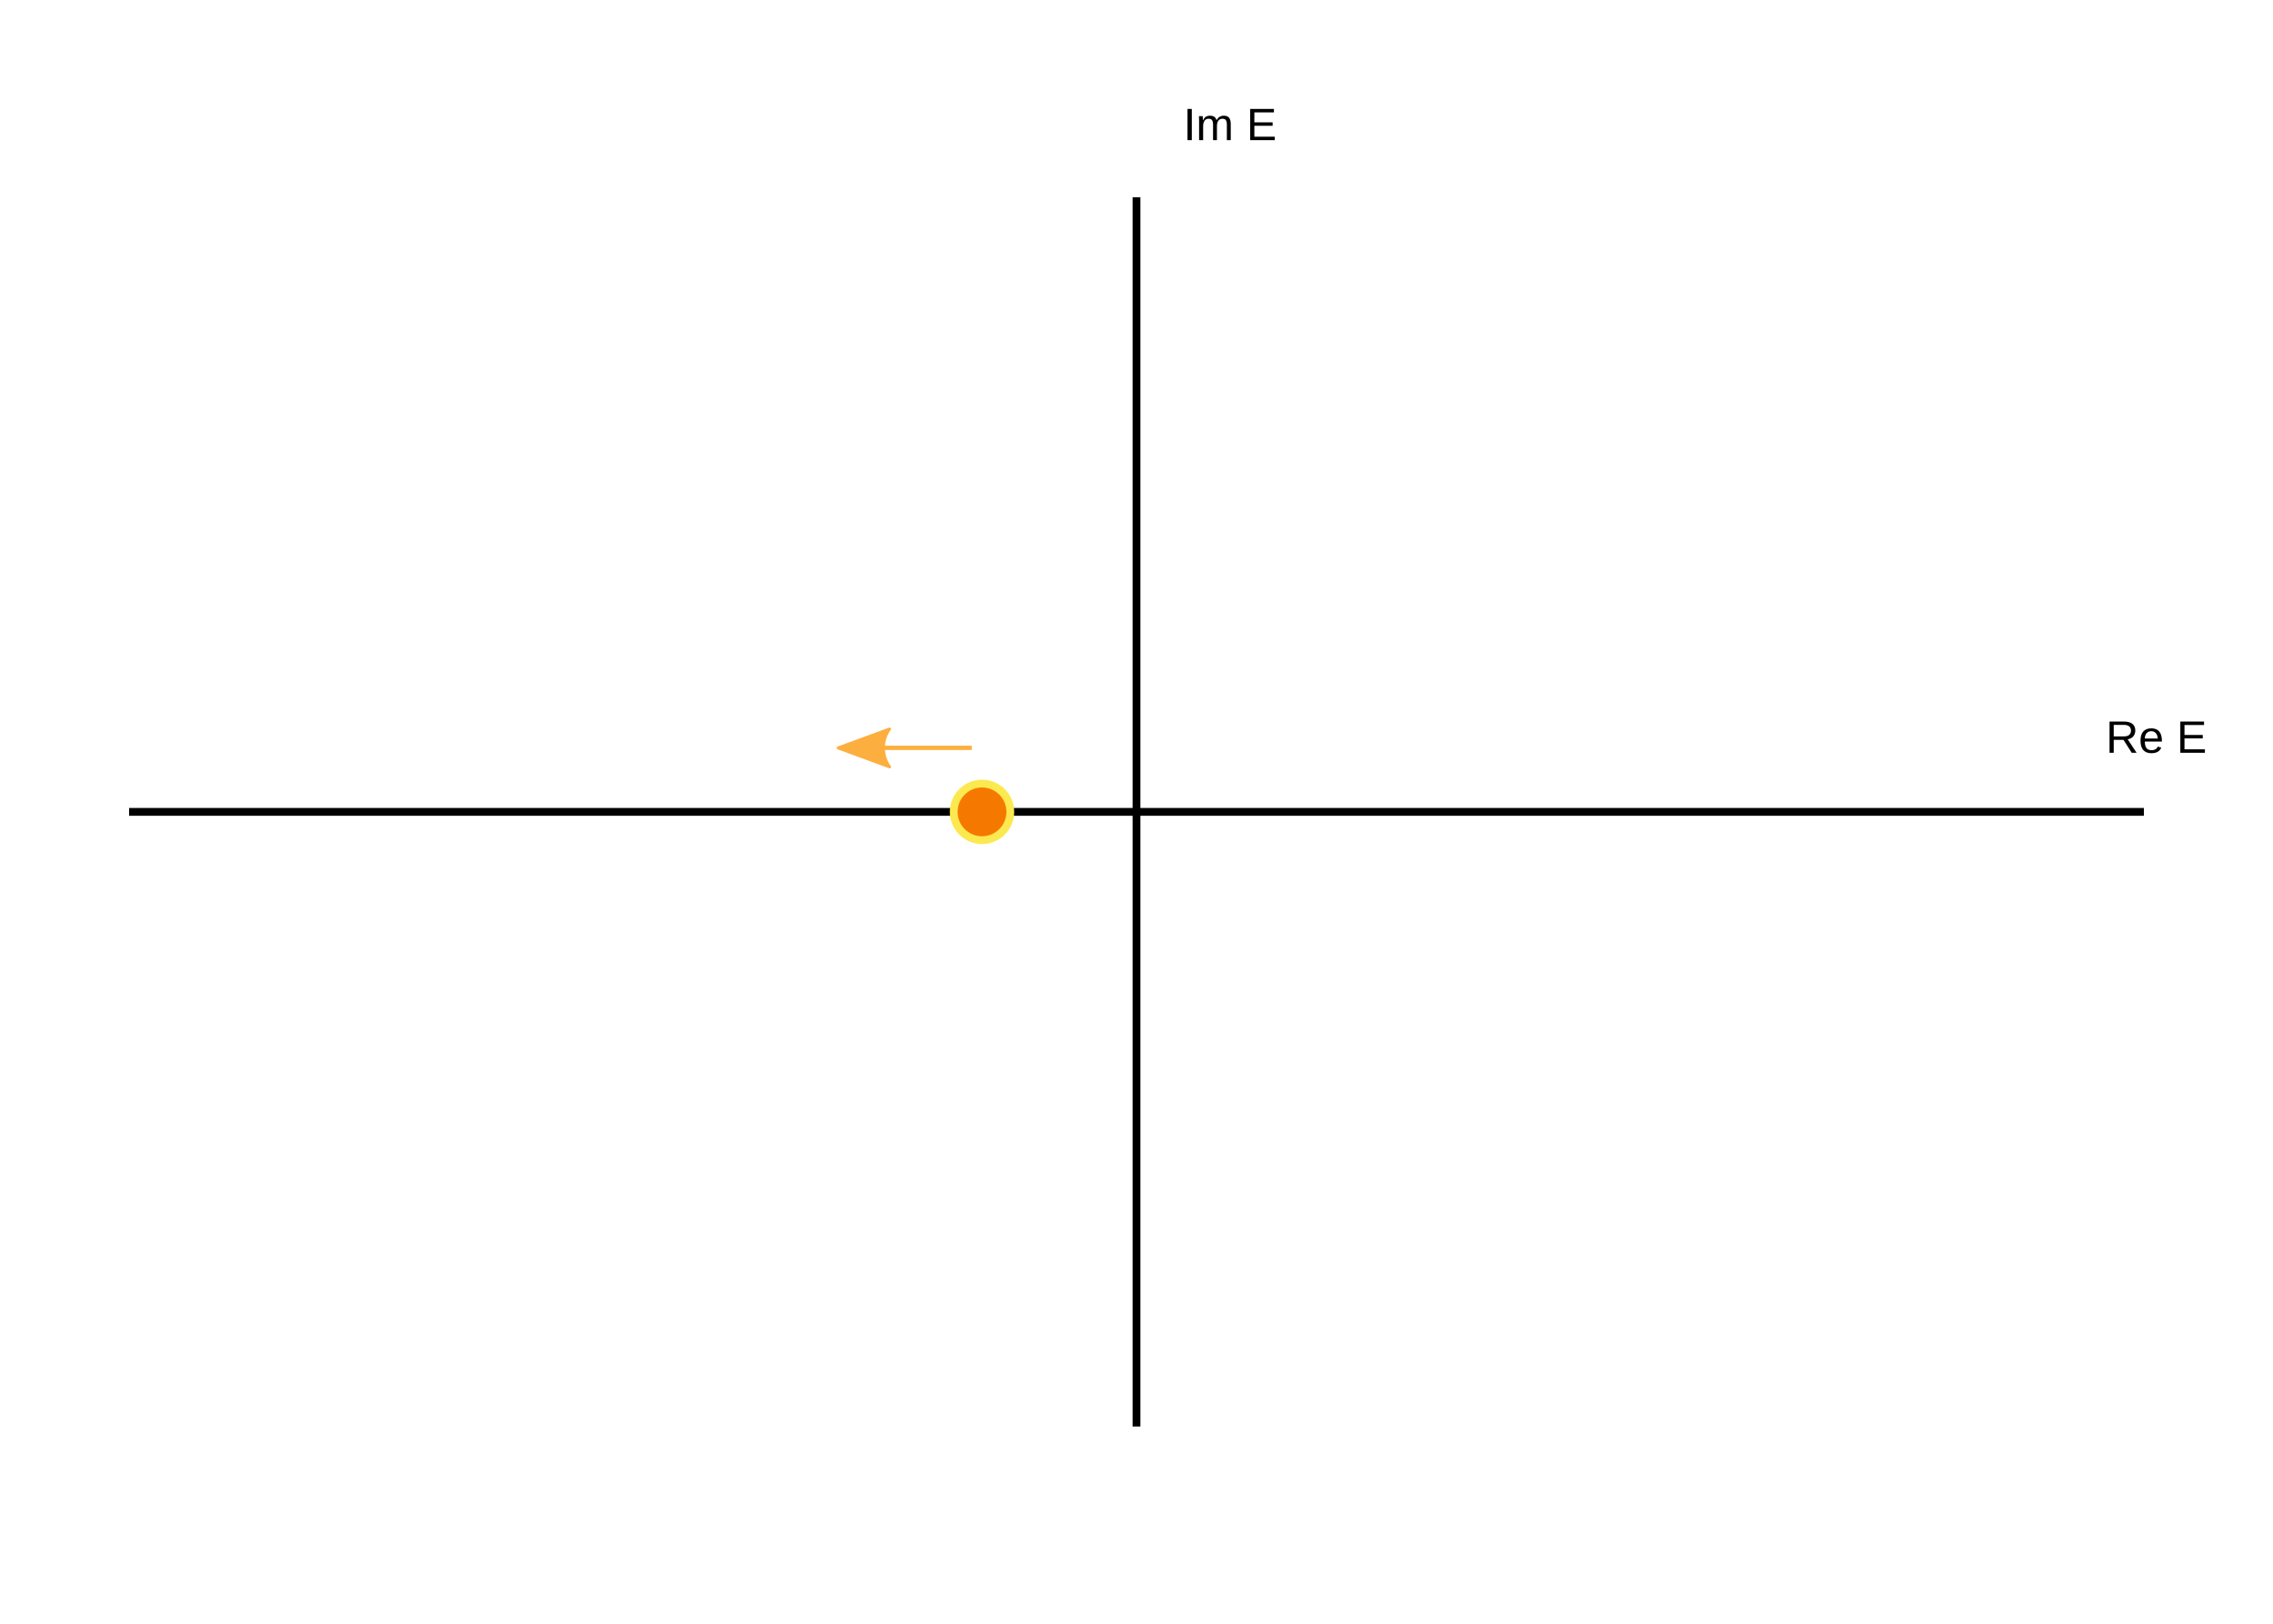
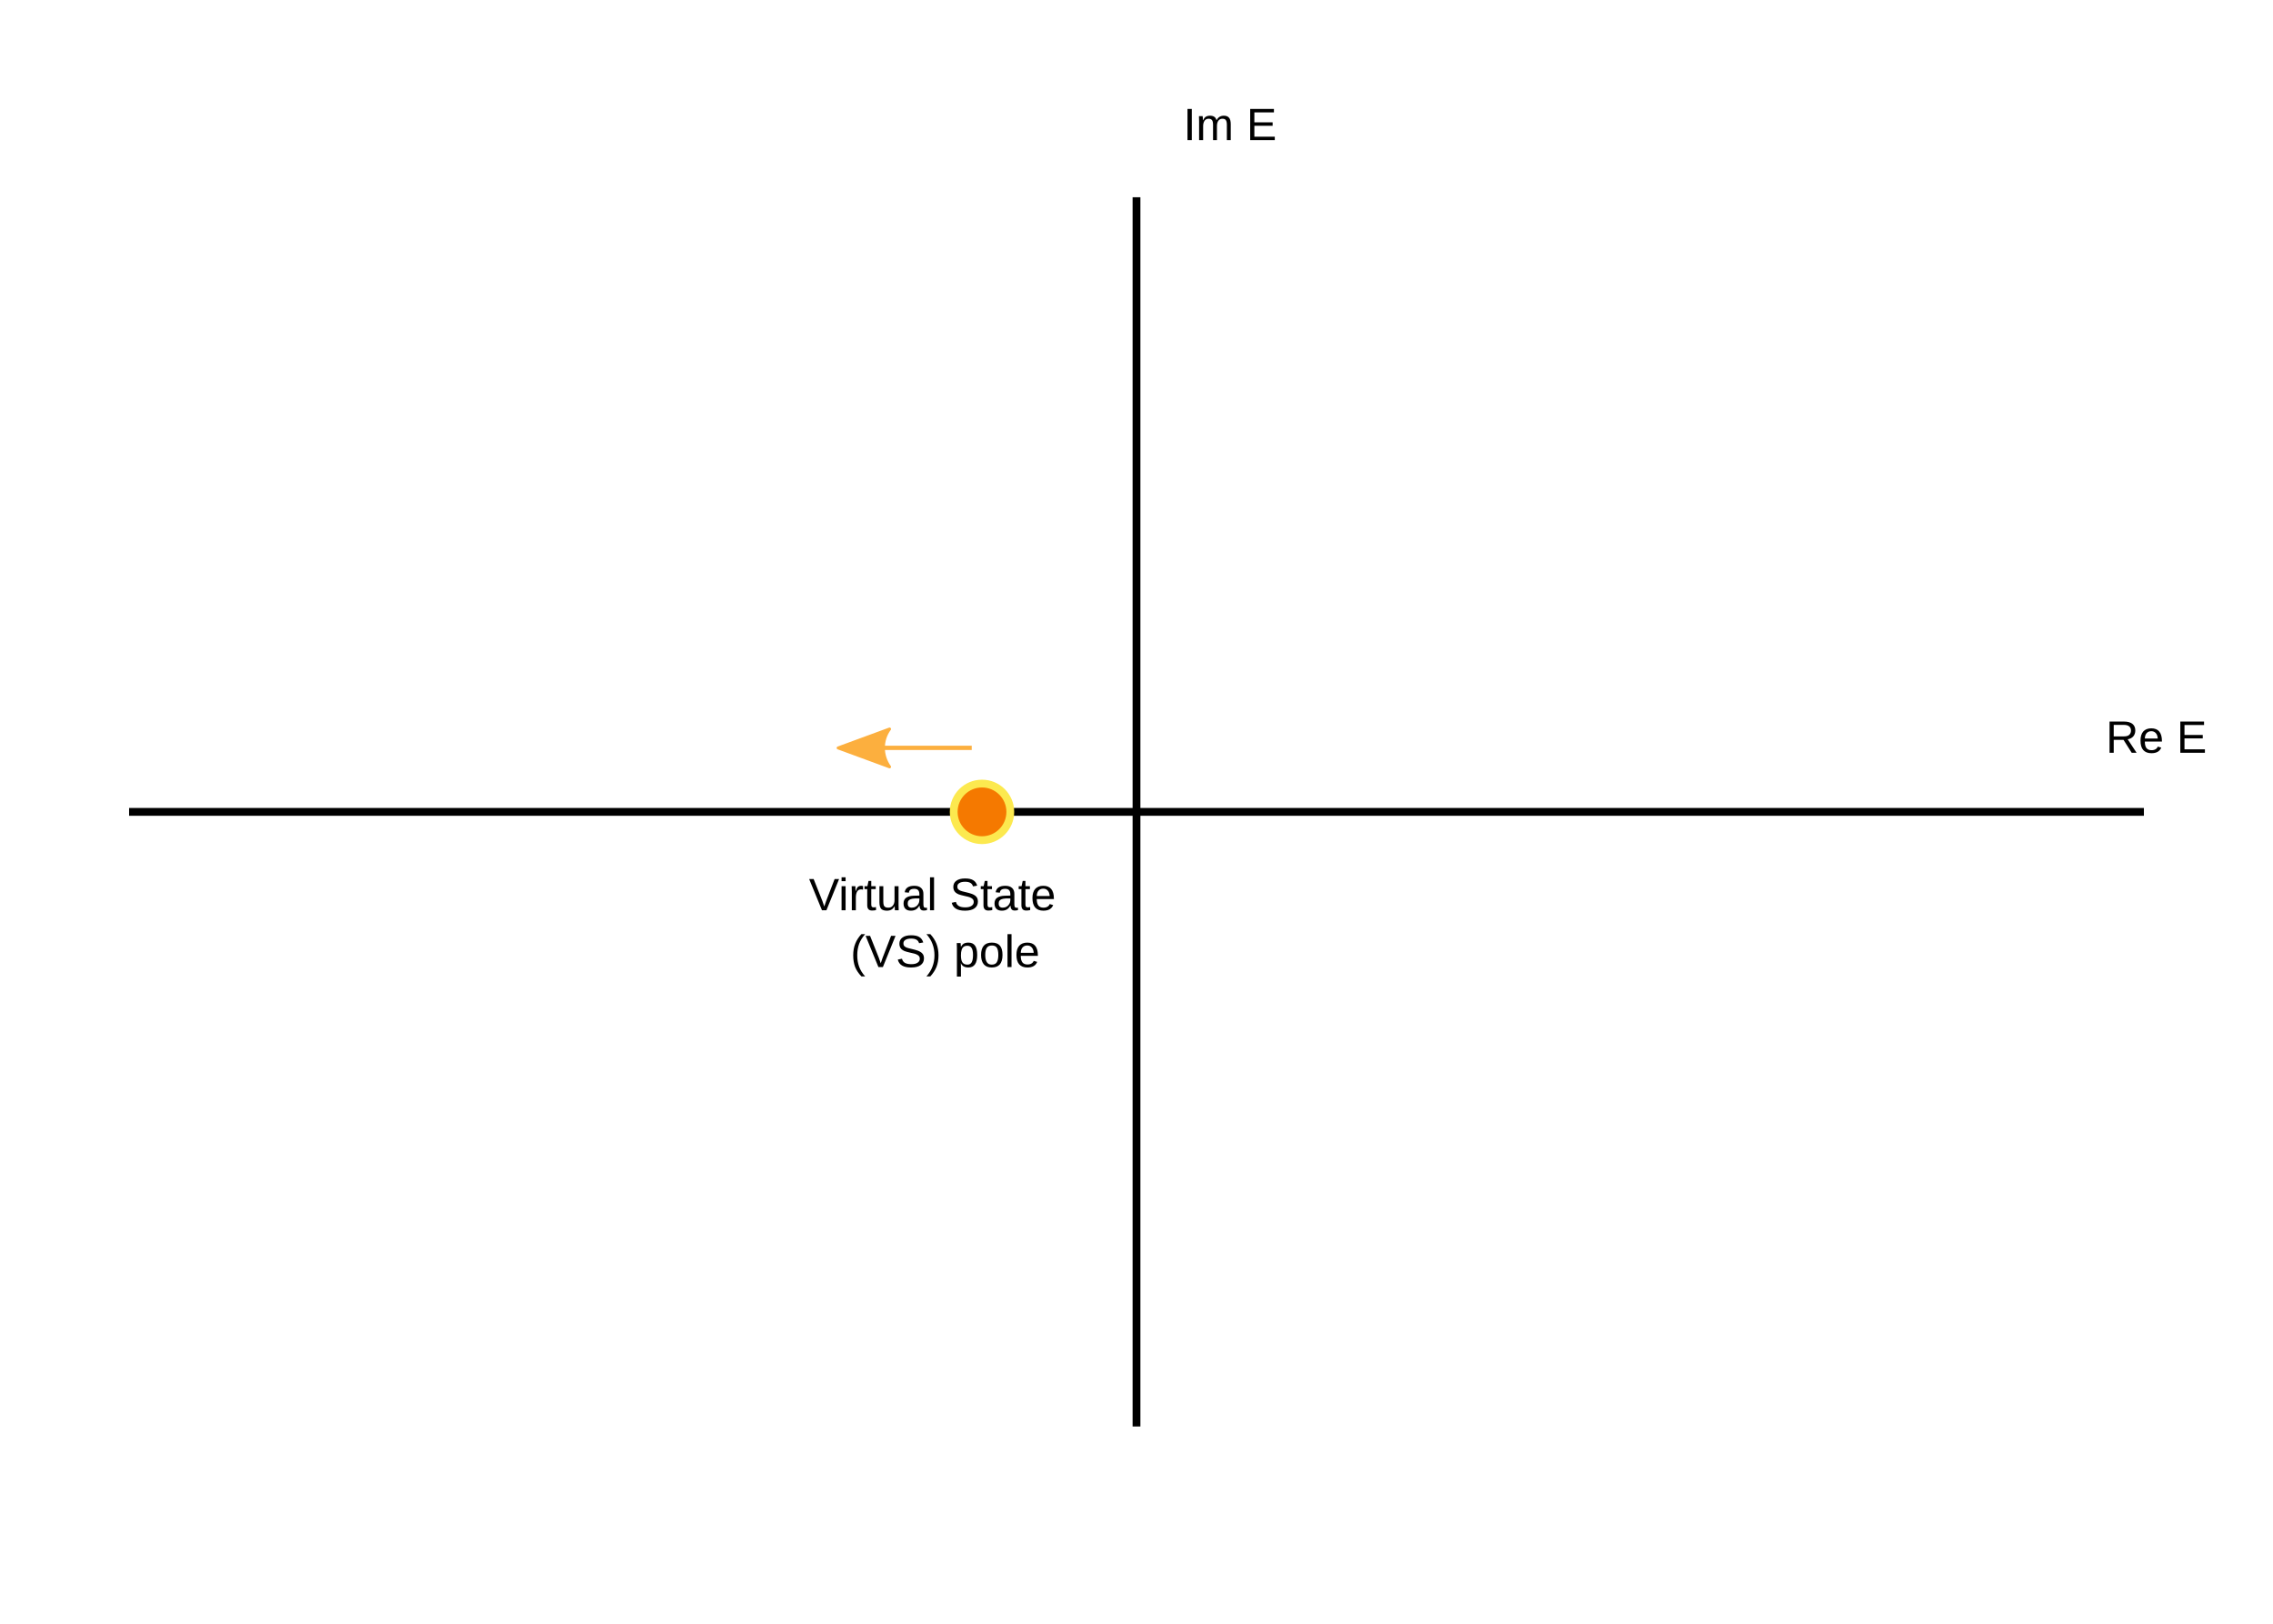
<svg xmlns="http://www.w3.org/2000/svg" width="700pt" height="500pt" viewBox="0 0 246.944 176.389" version="1.1" id="svg1006">
  <defs id="defs1000">
    <marker orient="auto" refY="0.0" refX="0.0" id="Arrow2Lend" style="overflow:visible;">
      <path id="path7869" style="fill-rule:evenodd;stroke-width:0.625;stroke-linejoin:round;stroke:#fcaf3e;stroke-opacity:1;fill:#fcaf3e;fill-opacity:1" d="M 8.719,4.034 L -2.207,0.016 L 8.719,-4.002 C 6.973,-1.63 6.983,1.616 8.719,4.034 z " transform="scale(1.1) rotate(180) translate(1,0)" />
    </marker>
  </defs>
  <g id="layer1" transform="translate(0,-120.6111)">
    <path style="fill:none;fill-rule:evenodd;stroke:#000000;stroke-width:0.847;stroke-linecap:butt;stroke-linejoin:miter;stroke-opacity:1;stroke-miterlimit:4;stroke-dasharray:none" d="M 14.025,208.806 H 232.919" id="path1551" />
    <path style="fill:none;fill-rule:evenodd;stroke:#000000;stroke-width:0.847;stroke-linecap:butt;stroke-linejoin:miter;stroke-opacity:1;stroke-miterlimit:4;stroke-dasharray:none" d="M 123.472,142.039 V 275.572" id="path1553" />
    <text xml:space="preserve" style="font-style:normal;font-variant:normal;font-weight:normal;font-stretch:normal;font-size:4.939px;line-height:125%;font-family:'Liberation Sans';-inkscape-font-specification:'Liberation Sans';letter-spacing:0px;word-spacing:0px;fill:#000000;fill-opacity:1;stroke:none;stroke-width:0.265px;stroke-linecap:butt;stroke-linejoin:miter;stroke-opacity:1" x="128.557" y="135.836" id="text1557">
      <tspan id="tspan1555" x="128.557" y="135.836" style="stroke-width:0.265px">Im E</tspan>
    </text>
    <text xml:space="preserve" style="font-style:normal;font-variant:normal;font-weight:normal;font-stretch:normal;font-size:4.939px;line-height:125%;font-family:'Liberation Sans';-inkscape-font-specification:'Liberation Sans';letter-spacing:0px;word-spacing:0px;fill:#000000;fill-opacity:1;stroke:none;stroke-width:0.265px;stroke-linecap:butt;stroke-linejoin:miter;stroke-opacity:1" x="228.783" y="202.387" id="text1561">
      <tspan id="tspan1559" x="228.783" y="202.387" style="stroke-width:0.265px">Re E</tspan>
    </text>
    <circle r="3.074" cy="208.806" cx="106.687" id="circle1580" style="opacity:1;fill:#f57900;fill-opacity:1;fill-rule:nonzero;stroke:#fce94f;stroke-width:0.847;stroke-linecap:round;stroke-linejoin:miter;stroke-miterlimit:4;stroke-dasharray:none;stroke-dashoffset:0;stroke-opacity:1;paint-order:markers fill stroke" />
    <path style="fill:none;fill-rule:evenodd;stroke:#fcaf3e;stroke-width:0.465;stroke-linecap:butt;stroke-linejoin:miter;stroke-opacity:1;stroke-miterlimit:4;stroke-dasharray:none;marker-end:url(#Arrow2Lend)" d="M 105.571,201.852 H 91.673" id="path7846" />
+     <text xml:space="preserve" style="font-style:normal;font-variant:normal;font-weight:normal;font-stretch:normal;font-size:4.939px;line-height:125%;font-family:'Liberation Sans';-inkscape-font-specification:'Liberation Sans';text-align:center;letter-spacing:0px;word-spacing:0px;text-anchor:middle;fill:#000000;fill-opacity:1;stroke:none;stroke-width:0.265px;stroke-linecap:butt;stroke-linejoin:miter;stroke-opacity:1" x="106.106" y="219.492" id="text7644">
+       <tspan id="tspan7642" x="106.106" y="219.492" style="text-align:center;text-anchor:middle;stroke-width:0.265px">Virtual State</tspan>
+       <tspan x="106.106" y="225.665" style="text-align:center;text-anchor:middle;stroke-width:0.265px" id="tspan7646">(VS) pole</tspan>
+     </text>
  </g>
</svg>
